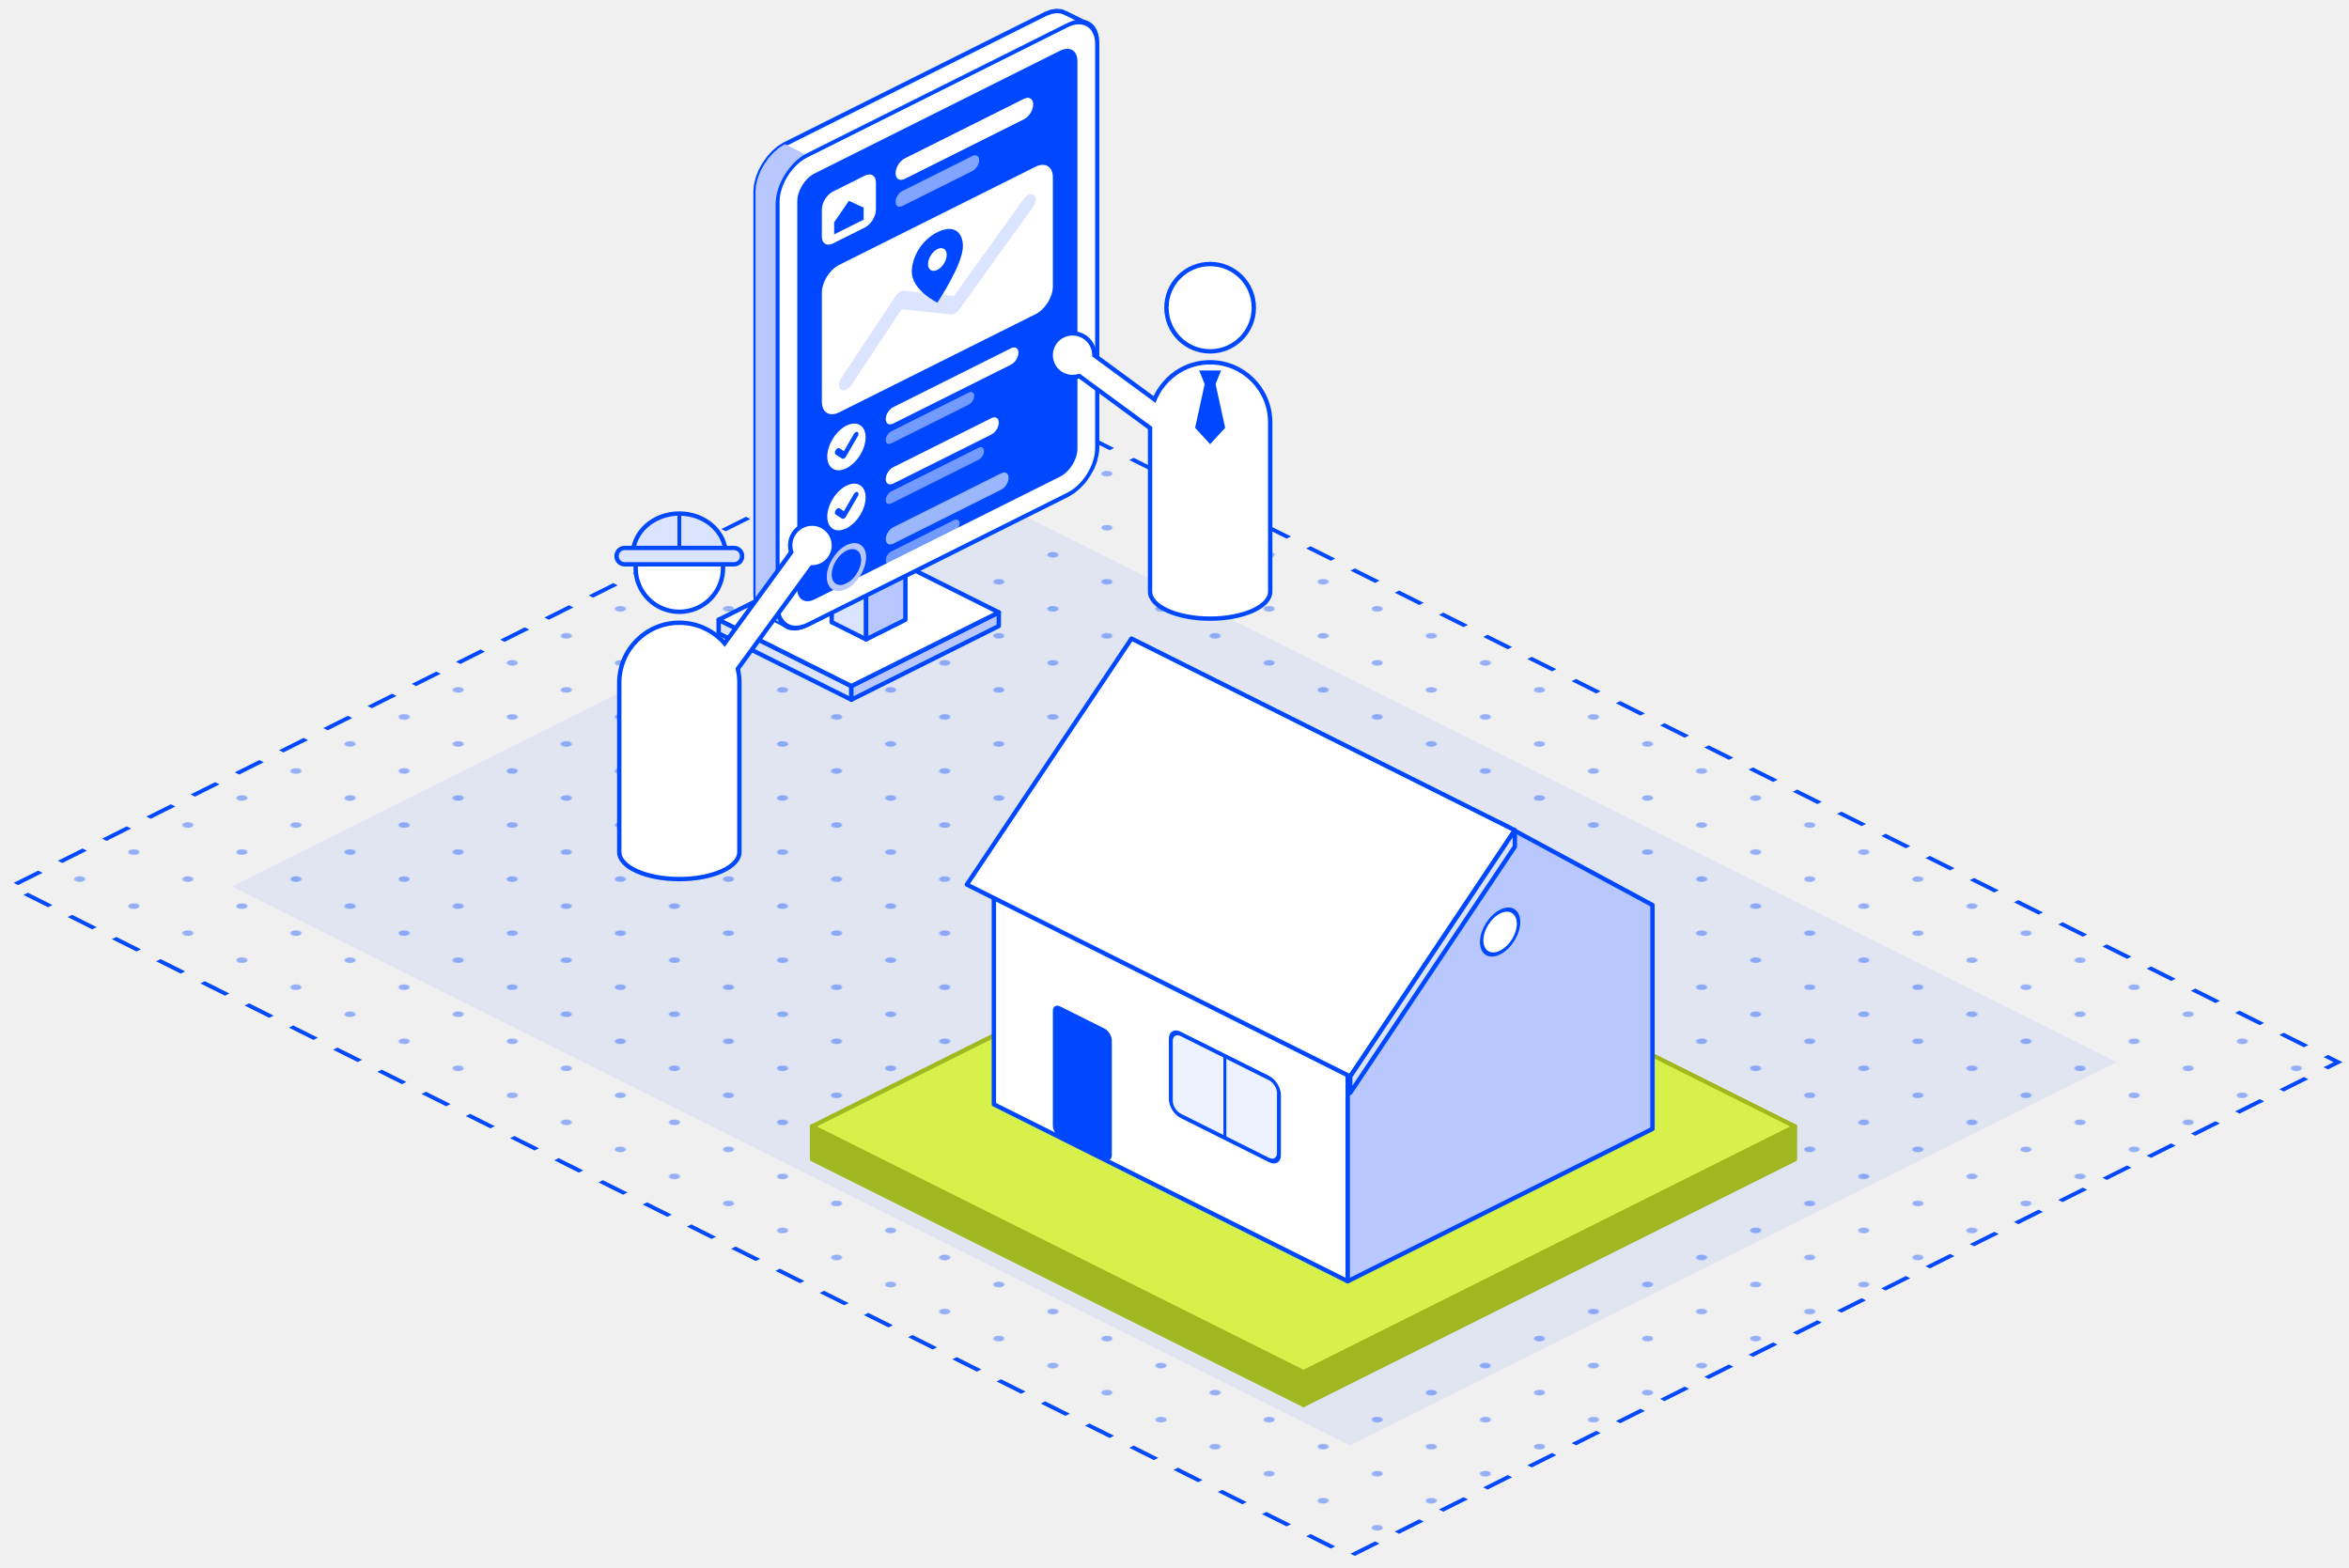
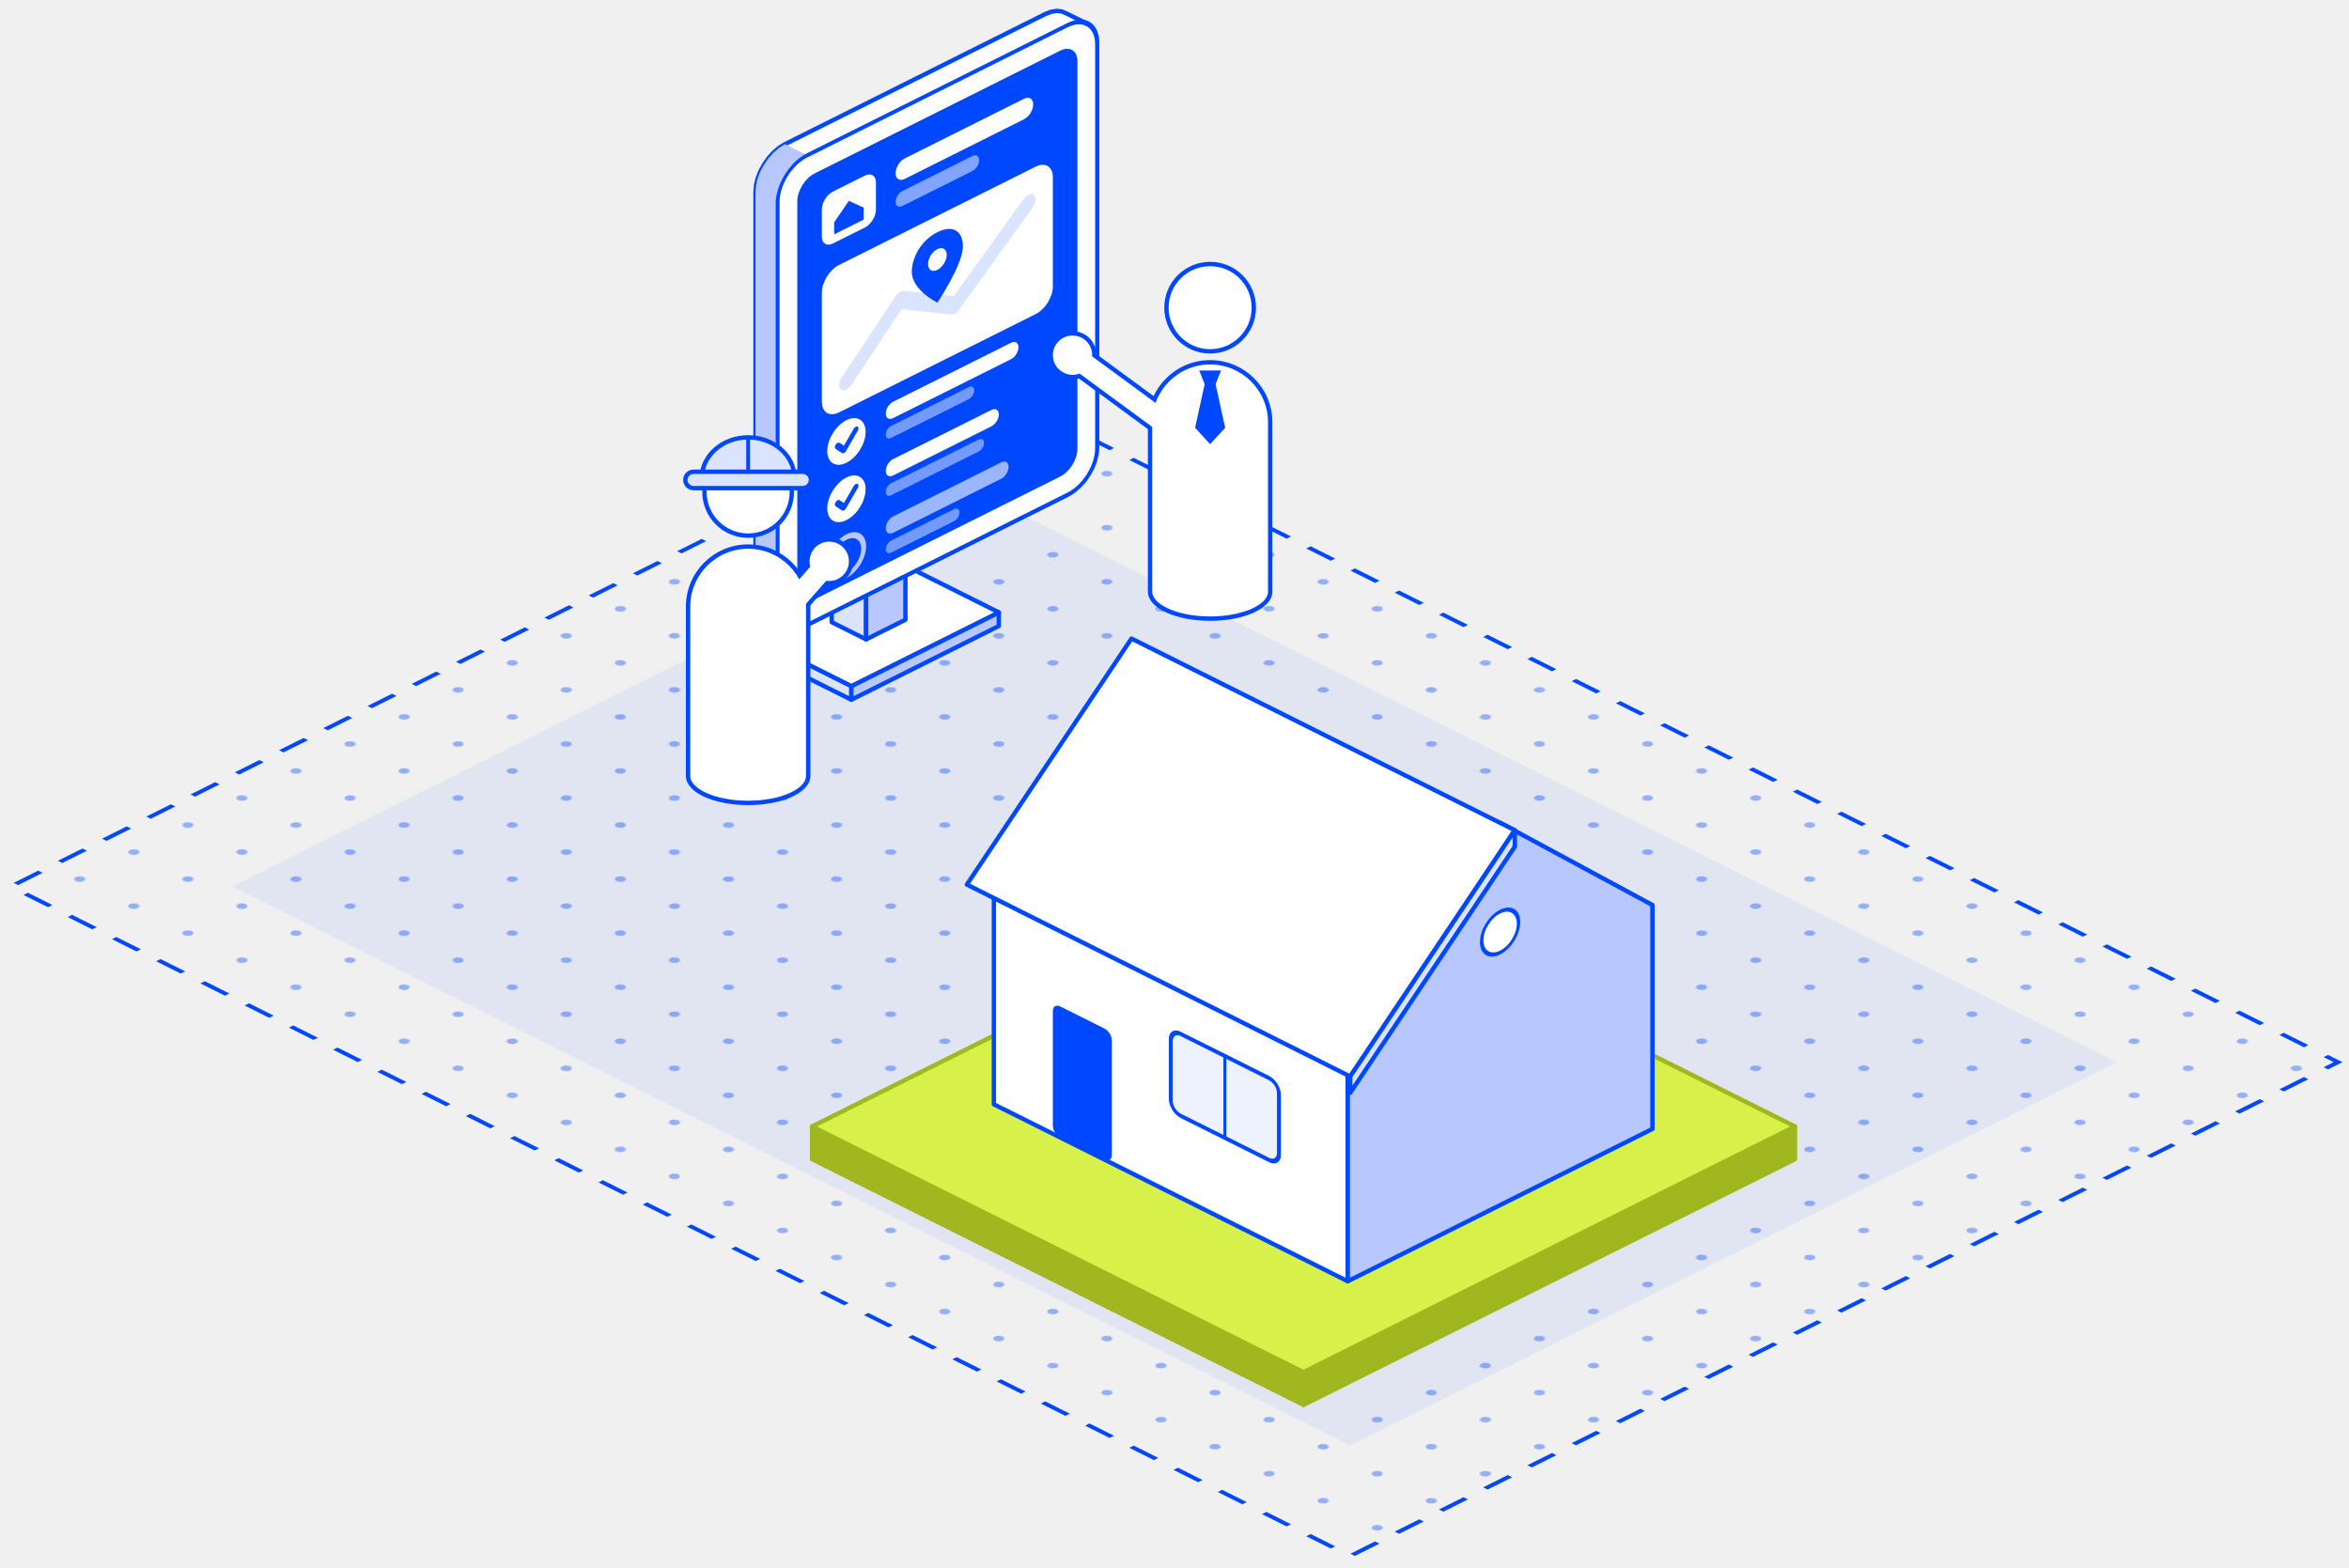
<svg xmlns="http://www.w3.org/2000/svg" viewBox="-365.8 -143.8 860.3 574" role="img" aria-label="Isometric illustration for PropTech, ConTech and field operations product design. On a dotted floor the property's one record stands as a tablet on a stand, its screen solid blue: the property's name, a map with its pin, and its sign-offs below, two ticked and one still open. In front of the screen the white house from the expertise hub stands on its lime tile. Two people share that one record from either end of the tablet: someone from the deal desk in a tie rests a hand on its far edge, and a person on site in a hard hat, standing on the floor by the house, rests a hand on the open sign-off.">
  <defs>
    <pattern id="pt-dots" width="22" height="22" patternUnits="userSpaceOnUse">
      <circle cx="11" cy="11" r="1.6" fill="#0048FF" fill-opacity="0.38" />
    </pattern>
  </defs>
  <g transform="matrix(0.9 0.45 -0.9 0.45 0 0)">
    <rect width="545" height="402" fill="url(#pt-dots)" />
    <rect width="545" height="402" fill="none" stroke="#0048FF" stroke-width="1.8" stroke-dasharray="10 8" />
    <rect x="45" y="45" width="455" height="312" fill="#0048FF" fill-opacity="0.07" />
  </g>
  <polygon points="-102.6,88.2 -54,112.5 -54,107.5 -102.6,83.2" fill="#DBE4FF" stroke="#0048FF" stroke-width="1.6" stroke-linejoin="round" />
  <polygon points="-54,112.5 0,85.5 0,80.5 -54,107.5" fill="#B8C8FF" stroke="#0048FF" stroke-width="1.6" stroke-linejoin="round" />
  <polygon points="-48.6,56.2 0,80.5 -54,107.5 -102.6,83.2" fill="#FFFFFF" stroke="#0048FF" stroke-width="1.6" stroke-linejoin="round" />
  <polygon points="-61.2,84.1 -48.6,90.4 -48.6,-14.6 -61.2,-20.9" fill="#DBE4FF" stroke="#0048FF" stroke-width="1.6" stroke-linejoin="round" />
  <polygon points="-48.6,90.4 -34.2,83.2 -34.2,-21.8 -48.6,-14.6" fill="#B8C8FF" stroke="#0048FF" stroke-width="1.6" stroke-linejoin="round" />
  <polygon points="-46.8,-28.1 -34.2,-21.8 -48.6,-14.6 -61.2,-20.9" fill="#FFFFFF" stroke="#0048FF" stroke-width="1.6" stroke-linejoin="round" />
  <polygon points="-89.1,-73.5 -88.9,-76 -88.3,-78.5 -87.3,-81.1 -85.9,-83.6 -84.3,-85.9 -82.4,-88 -80.4,-89.7 -78.3,-91 17.1,-138.7 19.2,-139.5 21.2,-139.8 23.1,-139.6 24.7,-138.9 32.8,-134.9 34.2,-133.8 35.2,-132.2 35.8,-130.2 36,-128 36,20 35.8,22.4 35.2,25 34.2,27.6 32.8,30.1 31.2,32.4 29.3,34.4 27.3,36.1 25.2,37.4 -70.2,85.1 -72.3,85.9 -74.3,86.2 -76.2,86.1 -77.8,85.4 -85.9,81.3 -87.3,80.2 -88.3,78.6 -88.9,76.7 -89.1,74.5" fill="#FFFFFF" stroke="#0048FF" stroke-width="1.6" stroke-linejoin="round" />
  <polygon points="-89.1,-73.5 -88.9,-76 -88.3,-78.5 -87.3,-81.1 -85.9,-83.6 -84.3,-85.9 -82.4,-88 -80.4,-89.7 -78.3,-91 -70.2,-86.9 -70.2,85.1 -72.3,85.9 -74.3,86.2 -76.2,86.1 -77.8,85.4 -85.9,81.3 -87.3,80.2 -88.3,78.6 -88.9,76.7 -89.1,74.5" fill="#B8C8FF" />
  <g transform="matrix(0.9 -0.45 0 1 -81 -81.5)">
    <rect width="130" height="172" rx="12" fill="#FFFFFF" stroke="#0048FF" stroke-width="1.6" />
    <rect x="8" y="8" width="114" height="156" rx="7" fill="#0048FF" />
    <rect x="18" y="18" width="22" height="19" rx="4.5" fill="#FFFFFF" />
    <path d="M23 29.5 l6 -5.2 l6 5.2 v4.4 h-12 Z" fill="#0048FF" />
    <rect x="48" y="19" width="56" height="7.5" rx="3.75" fill="#FFFFFF" />
    <rect x="48" y="30.5" width="34" height="5.5" rx="2.75" fill="#FFFFFF" fill-opacity="0.5" />
    <rect x="18" y="46" width="94" height="54" rx="7" fill="#FFFFFF" />
    <path d="M28 90 L50 70 L72 82 L102 58" fill="none" stroke="#DBE4FF" stroke-width="6" stroke-linecap="round" stroke-linejoin="round" />
    <path d="M65 52 c-6.8 0 -10.4 4.8 -10.4 9.8 c0 6.8 10.4 16 10.4 16 s10.4 -9.2 10.4 -16 c0 -5 -3.6 -9.8 -10.4 -9.8 Z" fill="#0048FF" />
    <circle cx="65" cy="62" r="3.8" fill="#FFFFFF" />
-     <circle cx="28" cy="114" r="7.8" fill="#FFFFFF" />
-     <path d="M24.4 114 l2.6 2.7 l4.8 -5.3" fill="none" stroke="#0048FF" stroke-width="2.2" stroke-linecap="round" stroke-linejoin="round" />
-     <rect x="44" y="108" width="54" height="6" rx="3" fill="#FFFFFF" fill-opacity="1" />
-     <rect x="44" y="116.5" width="36" height="4.4" rx="2.2" fill="#FFFFFF" fill-opacity="0.45" />
-     <circle cx="28" cy="136" r="7.8" fill="#FFFFFF" />
-     <path d="M24.4 136 l2.6 2.7 l4.8 -5.3" fill="none" stroke="#0048FF" stroke-width="2.2" stroke-linecap="round" stroke-linejoin="round" />
-     <rect x="44" y="130" width="46" height="6" rx="3" fill="#FFFFFF" fill-opacity="1" />
-     <rect x="44" y="138.5" width="40" height="4.4" rx="2.2" fill="#FFFFFF" fill-opacity="0.45" />
-     <circle cx="28" cy="158" r="7" fill="none" stroke="#B8C8FF" stroke-width="2" />
-     <rect x="44" y="152" width="50" height="6" rx="3" fill="#FFFFFF" fill-opacity="0.6" />
-     <rect x="44" y="160.5" width="30" height="4.4" rx="2.2" fill="#FFFFFF" fill-opacity="0.45" />
+     <circle cx="28" cy="112" r="7.8" fill="#FFFFFF" />
+     <path d="M24.4 112 l2.6 2.7 l4.8 -5.3" fill="none" stroke="#0048FF" stroke-width="2.2" stroke-linecap="round" stroke-linejoin="round" />
+     <rect x="44" y="106" width="54" height="6" rx="3" fill="#FFFFFF" fill-opacity="1" />
+     <rect x="44" y="114.5" width="36" height="4.4" rx="2.2" fill="#FFFFFF" fill-opacity="0.45" />
+     <circle cx="28" cy="133" r="7.8" fill="#FFFFFF" />
+     <path d="M24.4 133 l2.6 2.7 l4.8 -5.3" fill="none" stroke="#0048FF" stroke-width="2.2" stroke-linecap="round" stroke-linejoin="round" />
+     <rect x="44" y="127" width="46" height="6" rx="3" fill="#FFFFFF" fill-opacity="1" />
+     <rect x="44" y="135.5" width="40" height="4.4" rx="2.2" fill="#FFFFFF" fill-opacity="0.45" />
+     <circle cx="28" cy="154" r="7" fill="none" stroke="#B8C8FF" stroke-width="2" />
+     <rect x="44" y="148" width="50" height="6" rx="3" fill="#FFFFFF" fill-opacity="0.6" />
+     <rect x="44" y="156.5" width="30" height="4.4" rx="2.2" fill="#FFFFFF" fill-opacity="0.45" />
  </g>
  <polygon points="-68.4,280.8 111.6,370.8 111.6,358.8 -68.4,268.8" fill="#A1B71F" stroke="#A1B71F" stroke-width="1.6" stroke-linejoin="round" />
  <polygon points="111.6,370.8 291.6,280.8 291.6,268.8 111.6,358.8" fill="#A1B71F" stroke="#A1B71F" stroke-width="1.6" stroke-linejoin="round" />
  <polygon points="111.6,178.8 291.6,268.8 111.6,358.8 -68.4,268.8" fill="#D7F04A" stroke="#A1B71F" stroke-width="1.6" stroke-linejoin="round" />
  <polygon points="-1.8,260.7 127.8,325.5 127.8,243.5 -1.8,178.7" fill="#FFFFFF" stroke="#0048FF" stroke-width="1.6" stroke-linejoin="round" />
  <polygon points="127.8,325.5 239.4,269.7 239.4,187.7 183.6,157.6 127.8,243.5" fill="#B8C8FF" stroke="#0048FF" stroke-width="1.6" stroke-linejoin="round" />
  <polygon points="-11.7,180.2 128.7,250.5 189,160.3 48.6,90.1" fill="#FFFFFF" stroke="#0048FF" stroke-width="1.6" stroke-linejoin="round" />
  <polygon points="128.7,250.5 189,160.3 189,166.3 128.7,256.5" fill="#DBE4FF" stroke="#0048FF" stroke-width="1.6" stroke-linejoin="round" />
  <g transform="matrix(0.9 0.45 0 1 -1.8 178.7)">
    <rect x="24" y="34" width="24" height="48" rx="3" fill="#0048FF" />
    <rect x="72" y="22" width="44" height="30" rx="4" fill="#EEF2FF" stroke="#0048FF" stroke-width="1.6" />
    <path d="M94 22 V52" stroke="#0048FF" stroke-width="1.2" />
  </g>
  <g transform="matrix(0.9 -0.45 0 1 183.6 197.6)">
    <circle r="7.5" fill="#FFFFFF" stroke="#0048FF" stroke-width="1.4" />
  </g>
  <path d="M55.4 72.9 V10.9 A22 22 0 0 1 99.4 10.9 V72.9 A22 9.9 0 0 1 55.4 72.9 Z" fill="#FFFFFF" stroke="#0048FF" stroke-width="1.6" stroke-linejoin="round" />
  <circle cx="77.4" cy="-31.1" r="16" fill="#FFFFFF" stroke="#0048FF" stroke-width="1.6" />
  <path d="M73.4 -8.1 h8 l-2 5 l3.5 16 l-5.5 6 l-5.5 -6 l3.5 -16 Z" fill="#0048FF" />
  <mask id="pt-deal" maskUnits="userSpaceOnUse" x="-900" y="-600" width="2000" height="1400">
    <rect x="-900" y="-600" width="2000" height="1400" fill="#FFFFFF" />
    <path d="M55.4 72.9 V10.9 A22 22 0 0 1 99.4 10.9 V72.9 A22 9.9 0 0 1 55.4 72.9 Z" fill="#000000" />
  </mask>
  <g mask="url(#pt-deal)">
    <path d="M71.4 18.9 L27 -13.7" stroke="#0048FF" stroke-width="11" stroke-linecap="round" />
    <circle cx="27" cy="-13.7" r="8.8" fill="#0048FF" />
  </g>
  <path d="M71.4 18.9 L27 -13.7" stroke="#FFFFFF" stroke-width="7.8" stroke-linecap="round" />
  <circle cx="27" cy="-13.7" r="7.2" fill="#FFFFFF" />
-   <path d="M-139 168.3 V106.3 A22 22 0 0 1 -95 106.3 V168.3 A22 9.9 0 0 1 -139 168.3 Z" fill="#FFFFFF" stroke="#0048FF" stroke-width="1.6" stroke-linejoin="round" />
-   <circle cx="-117" cy="64.3" r="16" fill="#FFFFFF" stroke="#0048FF" stroke-width="1.6" />
-   <path d="M-134 59.3 A17 15 0 0 1 -100 59.3 Z" fill="#DBE4FF" stroke="#0048FF" stroke-width="1.6" stroke-linejoin="round" />
-   <path d="M-117 44.3 V59.3" stroke="#0048FF" stroke-width="1.4" />
-   <rect x="-140" y="56.9" width="46" height="6" rx="3" fill="#DBE4FF" stroke="#0048FF" stroke-width="1.6" />
+   <path d="M-113.8 140.4 V78.4 A22 22 0 0 1 -69.8 78.4 V140.4 A22 9.9 0 0 1 -113.8 140.4 Z" fill="#FFFFFF" stroke="#0048FF" stroke-width="1.6" stroke-linejoin="round" />
+   <circle cx="-91.8" cy="36.4" r="16" fill="#FFFFFF" stroke="#0048FF" stroke-width="1.6" />
+   <path d="M-108.8 31.4 A17 15 0 0 1 -74.8 31.4 Z" fill="#DBE4FF" stroke="#0048FF" stroke-width="1.6" stroke-linejoin="round" />
+   <path d="M-91.8 16.4 V31.4" stroke="#0048FF" stroke-width="1.4" />
+   <rect x="-114.8" y="29" width="46" height="6" rx="3" fill="#DBE4FF" stroke="#0048FF" stroke-width="1.6" />
  <mask id="pt-site" maskUnits="userSpaceOnUse" x="-900" y="-600" width="2000" height="1400">
    <rect x="-900" y="-600" width="2000" height="1400" fill="#FFFFFF" />
-     <path d="M-139 168.3 V106.3 A22 22 0 0 1 -95 106.3 V168.3 A22 9.9 0 0 1 -139 168.3 Z" fill="#000000" />
+     <path d="M-113.8 140.4 V78.4 A22 22 0 0 1 -69.8 78.4 V140.4 A22 9.9 0 0 1 -113.8 140.4 Z" fill="#000000" />
  </mask>
  <g mask="url(#pt-site)">
-     <path d="M-111 114.3 L-68.4 56" stroke="#0048FF" stroke-width="11" stroke-linecap="round" />
-     <circle cx="-68.4" cy="56" r="8.8" fill="#0048FF" />
+     <path d="M-83.8 86.4 L-62.1 61.8" stroke="#0048FF" stroke-width="11" stroke-linecap="round" />
+     <circle cx="-62.1" cy="61.8" r="8.8" fill="#0048FF" />
  </g>
-   <path d="M-111 114.3 L-68.4 56" stroke="#FFFFFF" stroke-width="7.8" stroke-linecap="round" />
-   <circle cx="-68.4" cy="56" r="7.2" fill="#FFFFFF" />
+   <path d="M-83.8 86.4 L-62.1 61.8" stroke="#FFFFFF" stroke-width="7.8" stroke-linecap="round" />
+   <circle cx="-62.1" cy="61.8" r="7.2" fill="#FFFFFF" />
</svg>
